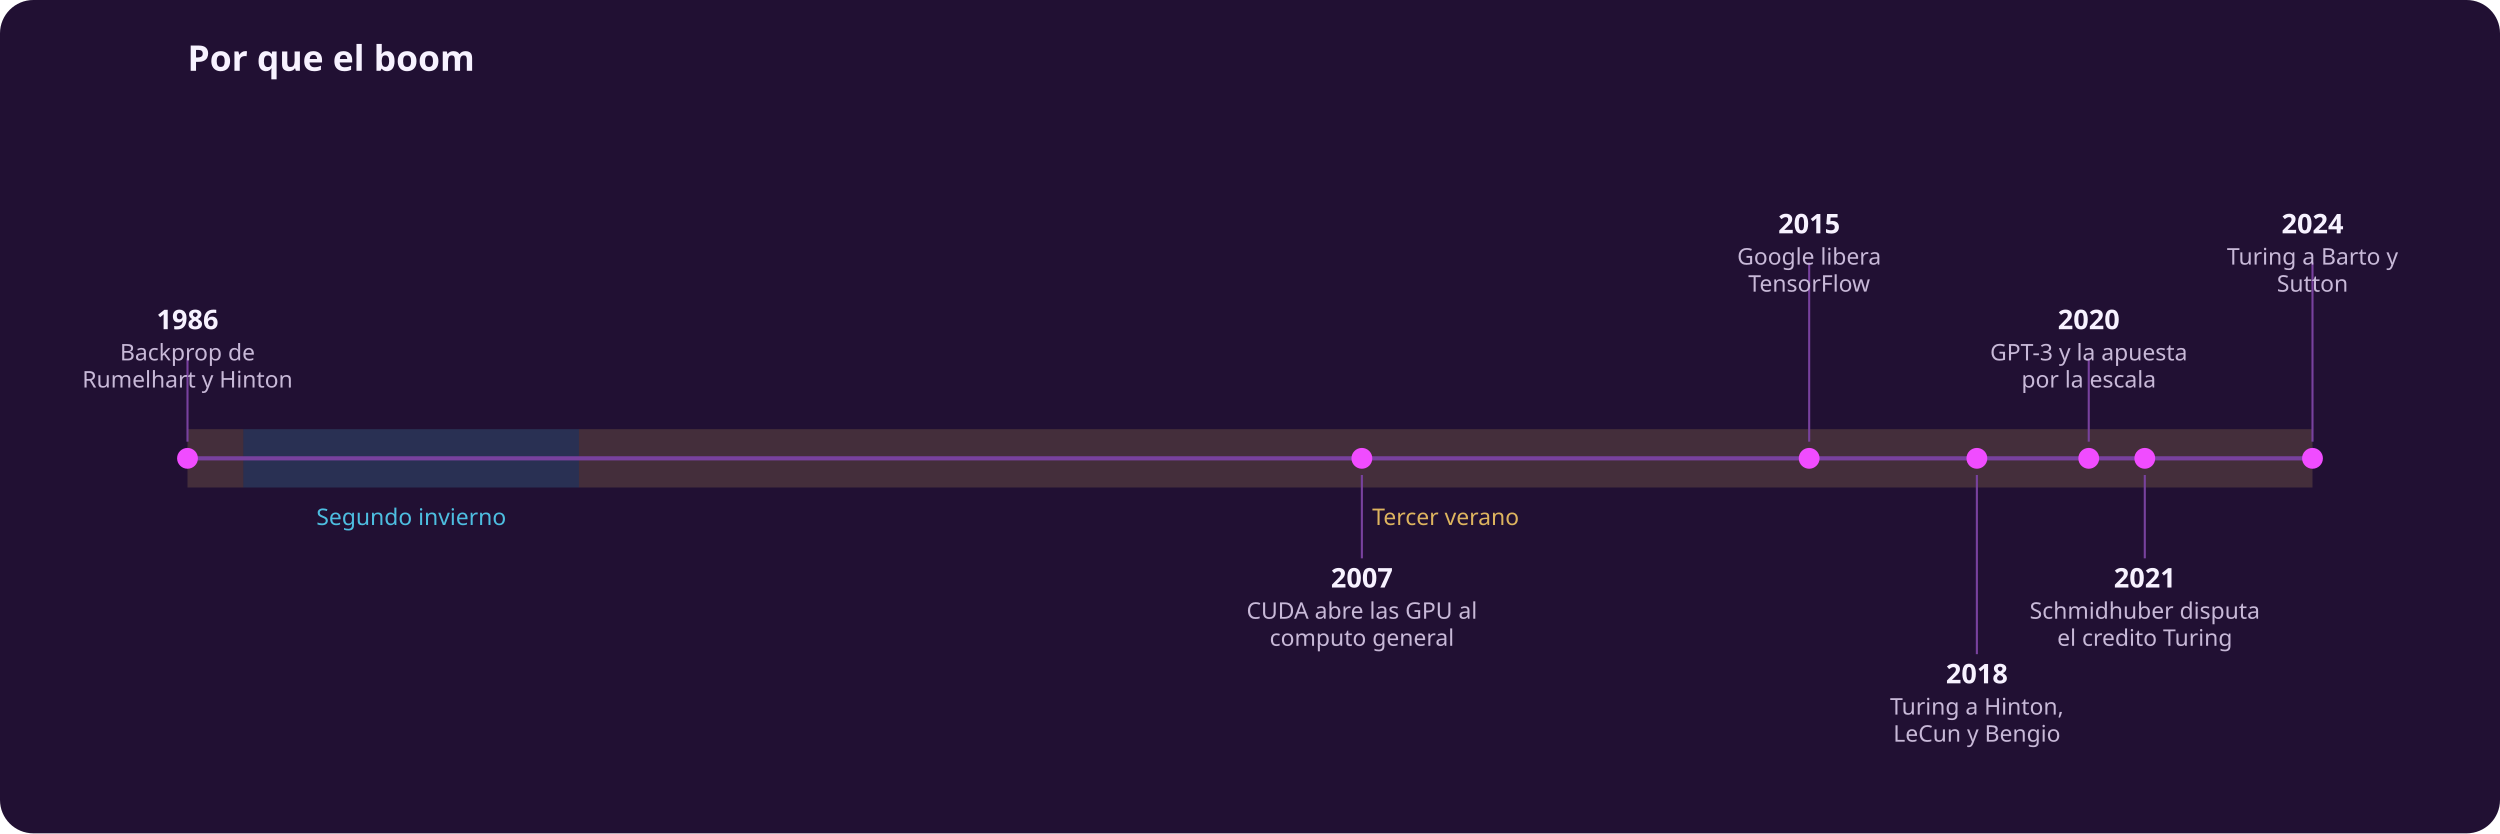
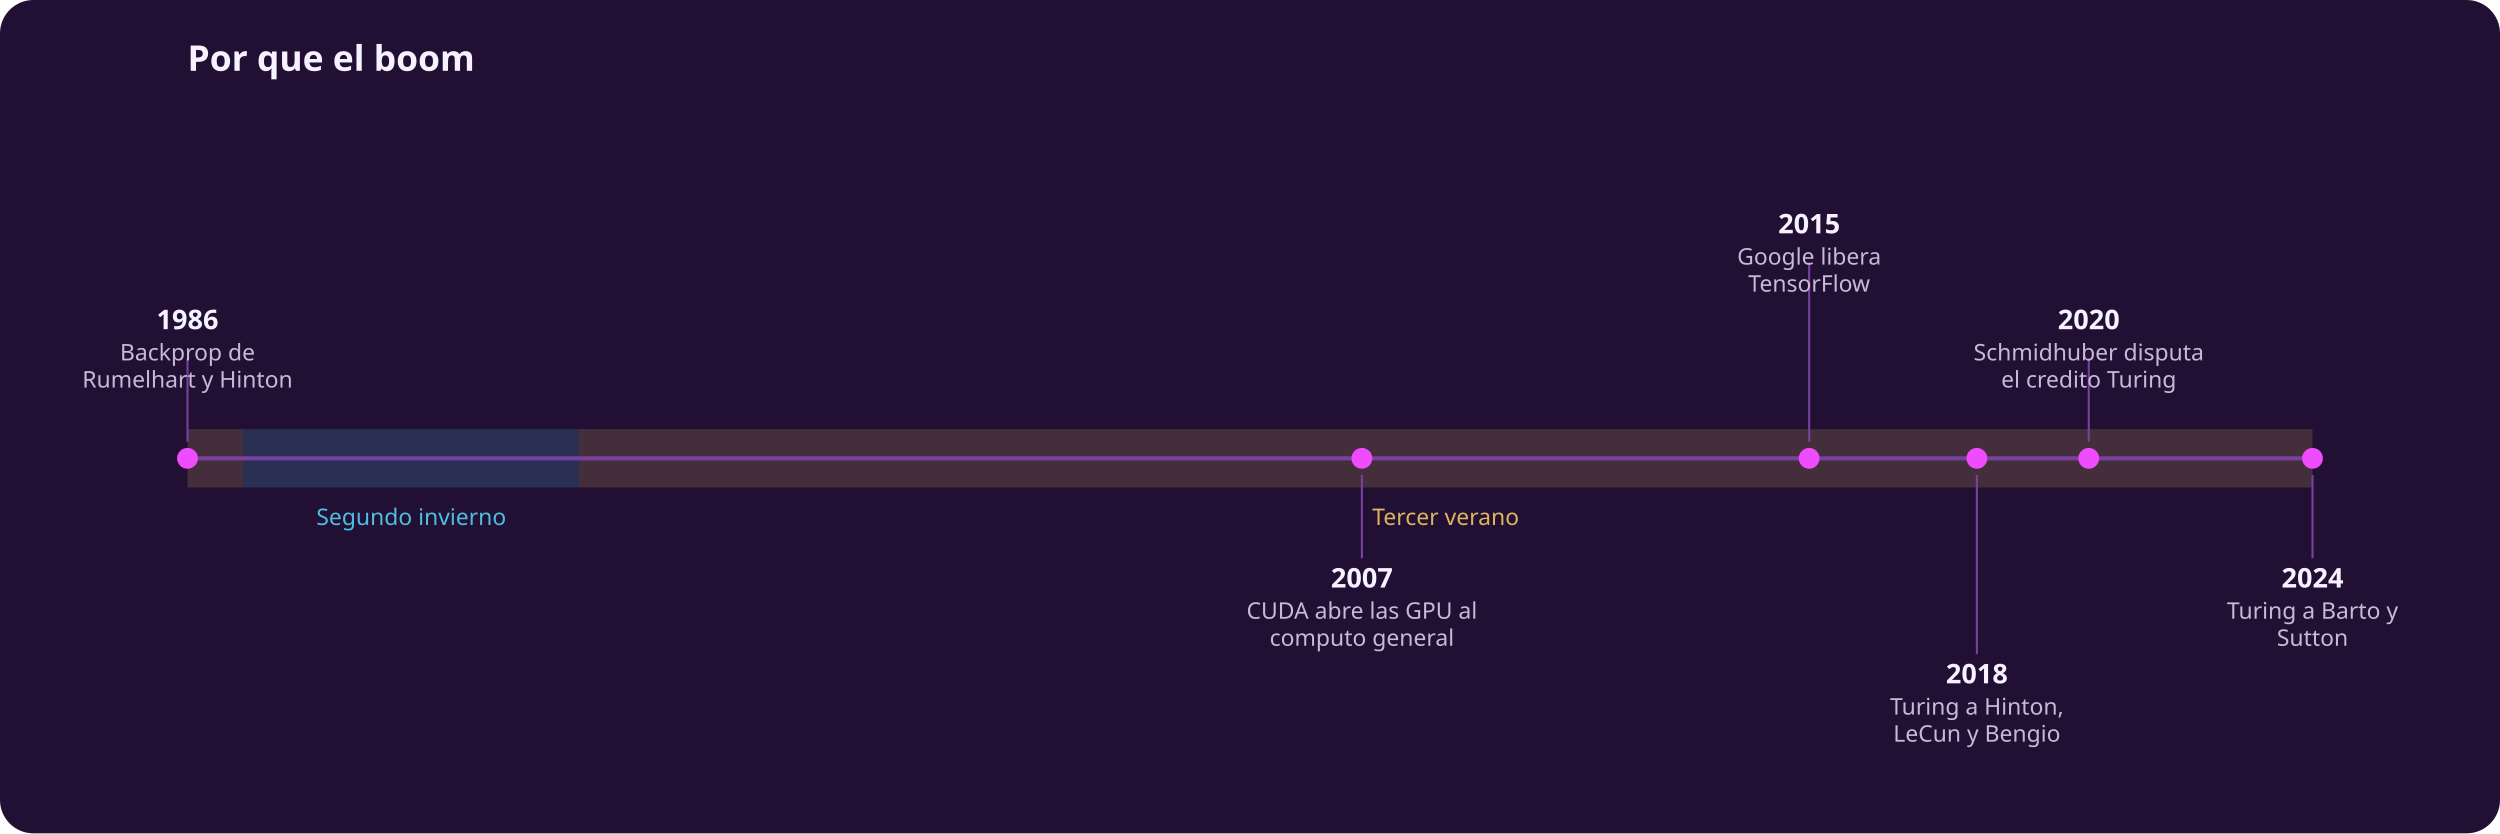
<svg xmlns="http://www.w3.org/2000/svg" viewBox="0 0 1200 400" role="img" aria-label="Linea del tiempo: Por que el boom">
  <rect x="0" y="0" width="1200" height="400" rx="16" fill="#211033" />
  <text x="90" y="34" fill="#f7f2ff" font-family="system-ui, sans-serif" font-size="17" font-weight="600">Por que el boom</text>
  <rect x="90.0" y="206" width="26.8" height="28" fill="#ffd166" opacity="0.16" />
  <rect x="116.8" y="206" width="161.1" height="28" fill="#55ddff" opacity="0.16" />
  <text x="197.4" y="252" fill="#55ddff" font-family="system-ui, sans-serif" font-size="11" text-anchor="middle" opacity="0.85">Segundo invierno</text>
  <rect x="277.9" y="206" width="832.1" height="28" fill="#ffd166" opacity="0.16" />
  <text x="693.9" y="252" fill="#ffd166" font-family="system-ui, sans-serif" font-size="11" text-anchor="middle" opacity="0.85">Tercer verano</text>
  <line x1="90" y1="220" x2="1110" y2="220" stroke="#78419e" stroke-width="2" />
  <circle cx="90.0" cy="220" r="5" fill="#f04cff" />
  <line x1="90.0" y1="212" x2="90.0" y2="172.0" stroke="#78419e" stroke-width="1" />
  <text x="90.0" y="158" fill="#f7f2ff" font-family="system-ui, sans-serif" font-size="13" font-weight="600" text-anchor="middle">1986</text>
  <text x="90.0" y="173" fill="#c8b9d8" font-family="system-ui, sans-serif" font-size="11" text-anchor="middle">Backprop de</text>
  <text x="90.0" y="186" fill="#c8b9d8" font-family="system-ui, sans-serif" font-size="11" text-anchor="middle">Rumelhart y Hinton</text>
  <circle cx="653.7" cy="220" r="5" fill="#f04cff" />
  <line x1="653.7" y1="228" x2="653.7" y2="268.0" stroke="#78419e" stroke-width="1" />
  <text x="653.7" y="282" fill="#f7f2ff" font-family="system-ui, sans-serif" font-size="13" font-weight="600" text-anchor="middle">2007</text>
  <text x="653.7" y="297" fill="#c8b9d8" font-family="system-ui, sans-serif" font-size="11" text-anchor="middle">CUDA abre las GPU al</text>
  <text x="653.7" y="310" fill="#c8b9d8" font-family="system-ui, sans-serif" font-size="11" text-anchor="middle">computo general</text>
  <circle cx="868.4" cy="220" r="5" fill="#f04cff" />
  <line x1="868.4" y1="212" x2="868.4" y2="126.0" stroke="#78419e" stroke-width="1" />
  <text x="868.4" y="112" fill="#f7f2ff" font-family="system-ui, sans-serif" font-size="13" font-weight="600" text-anchor="middle">2015</text>
  <text x="868.4" y="127" fill="#c8b9d8" font-family="system-ui, sans-serif" font-size="11" text-anchor="middle">Google libera</text>
  <text x="868.4" y="140" fill="#c8b9d8" font-family="system-ui, sans-serif" font-size="11" text-anchor="middle">TensorFlow</text>
  <circle cx="948.9" cy="220" r="5" fill="#f04cff" />
  <line x1="948.9" y1="228" x2="948.9" y2="314.0" stroke="#78419e" stroke-width="1" />
  <text x="948.9" y="328" fill="#f7f2ff" font-family="system-ui, sans-serif" font-size="13" font-weight="600" text-anchor="middle">2018</text>
  <text x="948.9" y="343" fill="#c8b9d8" font-family="system-ui, sans-serif" font-size="11" text-anchor="middle">Turing a Hinton,</text>
  <text x="948.9" y="356" fill="#c8b9d8" font-family="system-ui, sans-serif" font-size="11" text-anchor="middle">LeCun y Bengio</text>
  <circle cx="1002.6" cy="220" r="5" fill="#f04cff" />
  <line x1="1002.6" y1="212" x2="1002.6" y2="172.0" stroke="#78419e" stroke-width="1" />
  <text x="1002.6" y="158" fill="#f7f2ff" font-family="system-ui, sans-serif" font-size="13" font-weight="600" text-anchor="middle">2020</text>
-   <text x="1002.6" y="173" fill="#c8b9d8" font-family="system-ui, sans-serif" font-size="11" text-anchor="middle">GPT-3 y la apuesta</text>
-   <text x="1002.6" y="186" fill="#c8b9d8" font-family="system-ui, sans-serif" font-size="11" text-anchor="middle">por la escala</text>
-   <circle cx="1029.5" cy="220" r="5" fill="#f04cff" />
-   <line x1="1029.5" y1="228" x2="1029.5" y2="268.0" stroke="#78419e" stroke-width="1" />
-   <text x="1029.5" y="282" fill="#f7f2ff" font-family="system-ui, sans-serif" font-size="13" font-weight="600" text-anchor="middle">2021</text>
-   <text x="1029.5" y="297" fill="#c8b9d8" font-family="system-ui, sans-serif" font-size="11" text-anchor="middle">Schmidhuber disputa</text>
-   <text x="1029.5" y="310" fill="#c8b9d8" font-family="system-ui, sans-serif" font-size="11" text-anchor="middle">el credito Turing</text>
+   <text x="1002.6" y="173" fill="#c8b9d8" font-family="system-ui, sans-serif" font-size="11" text-anchor="middle">Schmidhuber disputa</text>
+   <text x="1002.6" y="186" fill="#c8b9d8" font-family="system-ui, sans-serif" font-size="11" text-anchor="middle">el credito Turing</text>
  <circle cx="1110.0" cy="220" r="5" fill="#f04cff" />
-   <line x1="1110.0" y1="212" x2="1110.0" y2="126.0" stroke="#78419e" stroke-width="1" />
-   <text x="1110.0" y="112" fill="#f7f2ff" font-family="system-ui, sans-serif" font-size="13" font-weight="600" text-anchor="middle">2024</text>
-   <text x="1110.0" y="127" fill="#c8b9d8" font-family="system-ui, sans-serif" font-size="11" text-anchor="middle">Turing a Barto y</text>
-   <text x="1110.0" y="140" fill="#c8b9d8" font-family="system-ui, sans-serif" font-size="11" text-anchor="middle">Sutton</text>
+   <line x1="1110.0" y1="228" x2="1110.0" y2="268.0" stroke="#78419e" stroke-width="1" />
+   <text x="1110.0" y="282" fill="#f7f2ff" font-family="system-ui, sans-serif" font-size="13" font-weight="600" text-anchor="middle">2024</text>
+   <text x="1110.0" y="297" fill="#c8b9d8" font-family="system-ui, sans-serif" font-size="11" text-anchor="middle">Turing a Barto y</text>
+   <text x="1110.0" y="310" fill="#c8b9d8" font-family="system-ui, sans-serif" font-size="11" text-anchor="middle">Sutton</text>
</svg>
